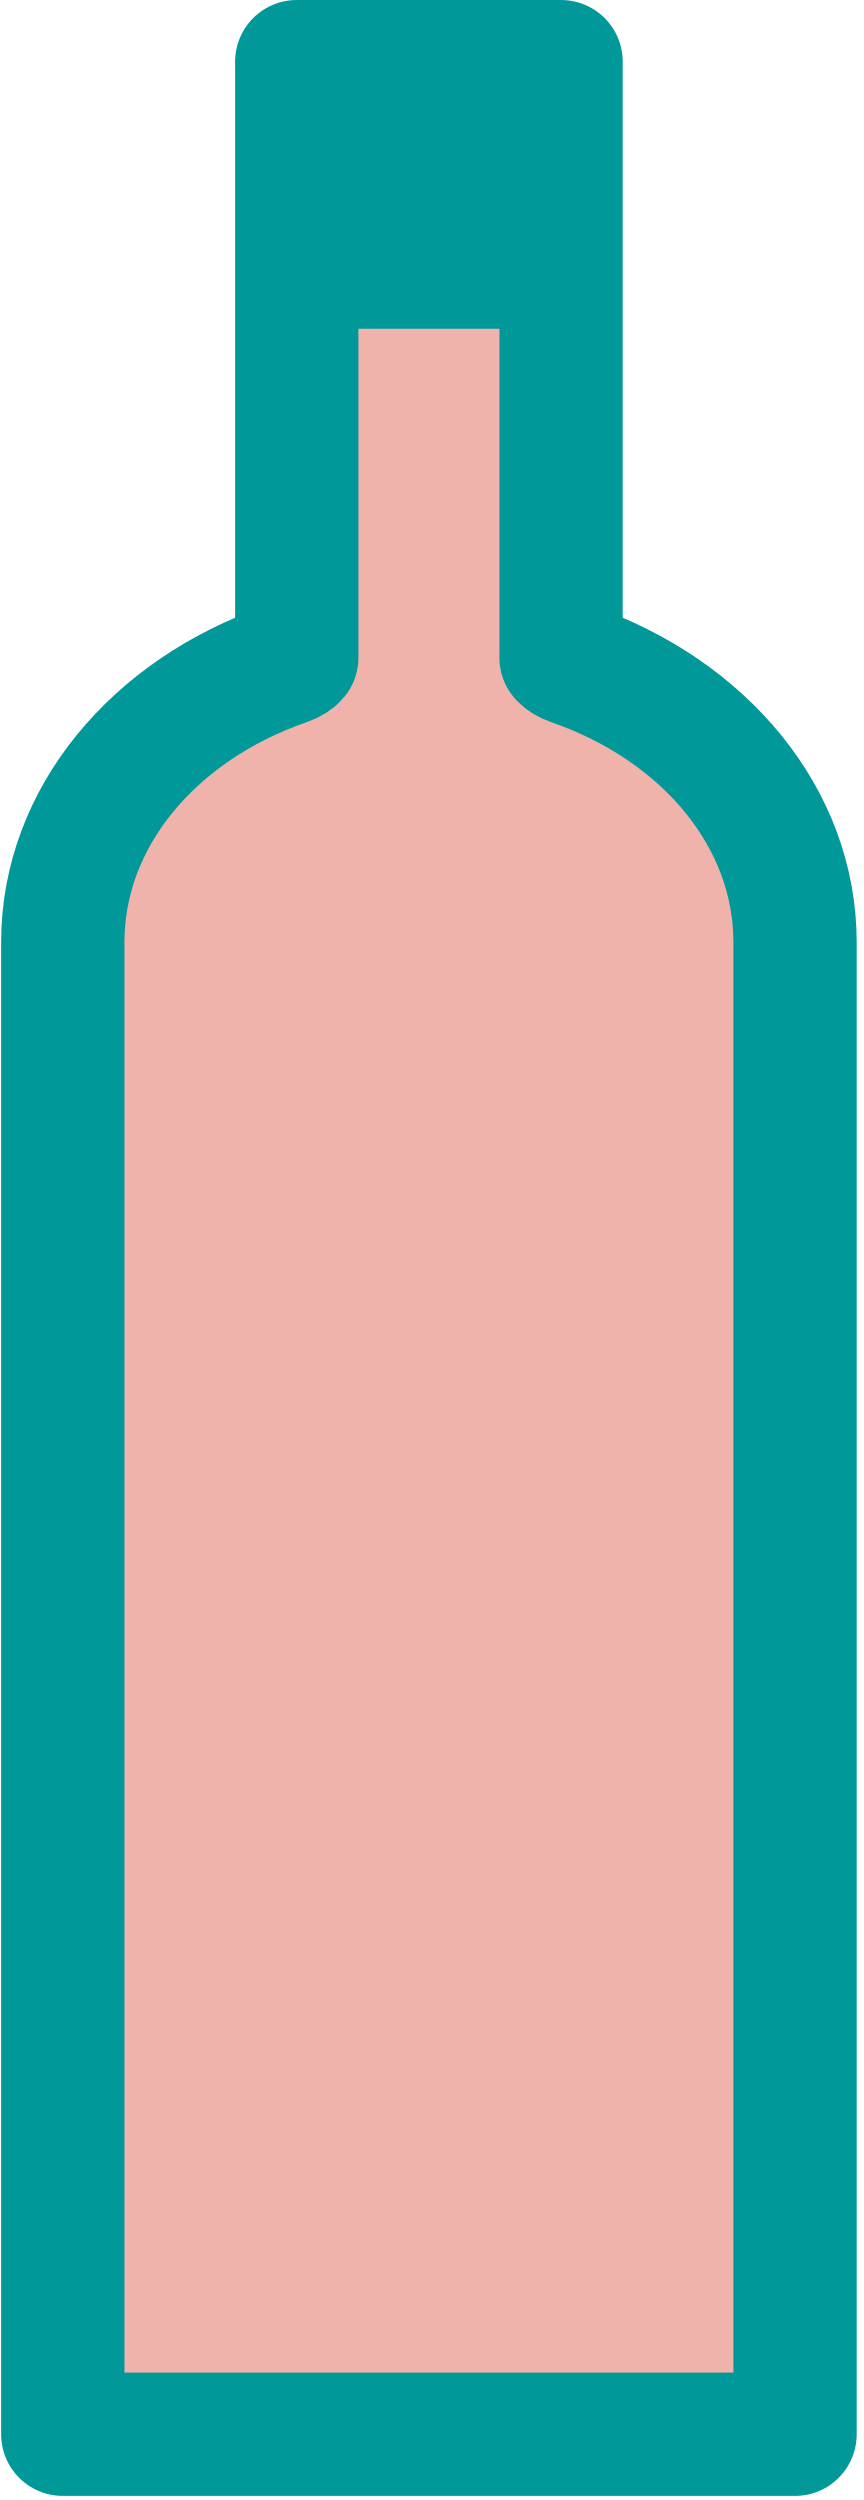
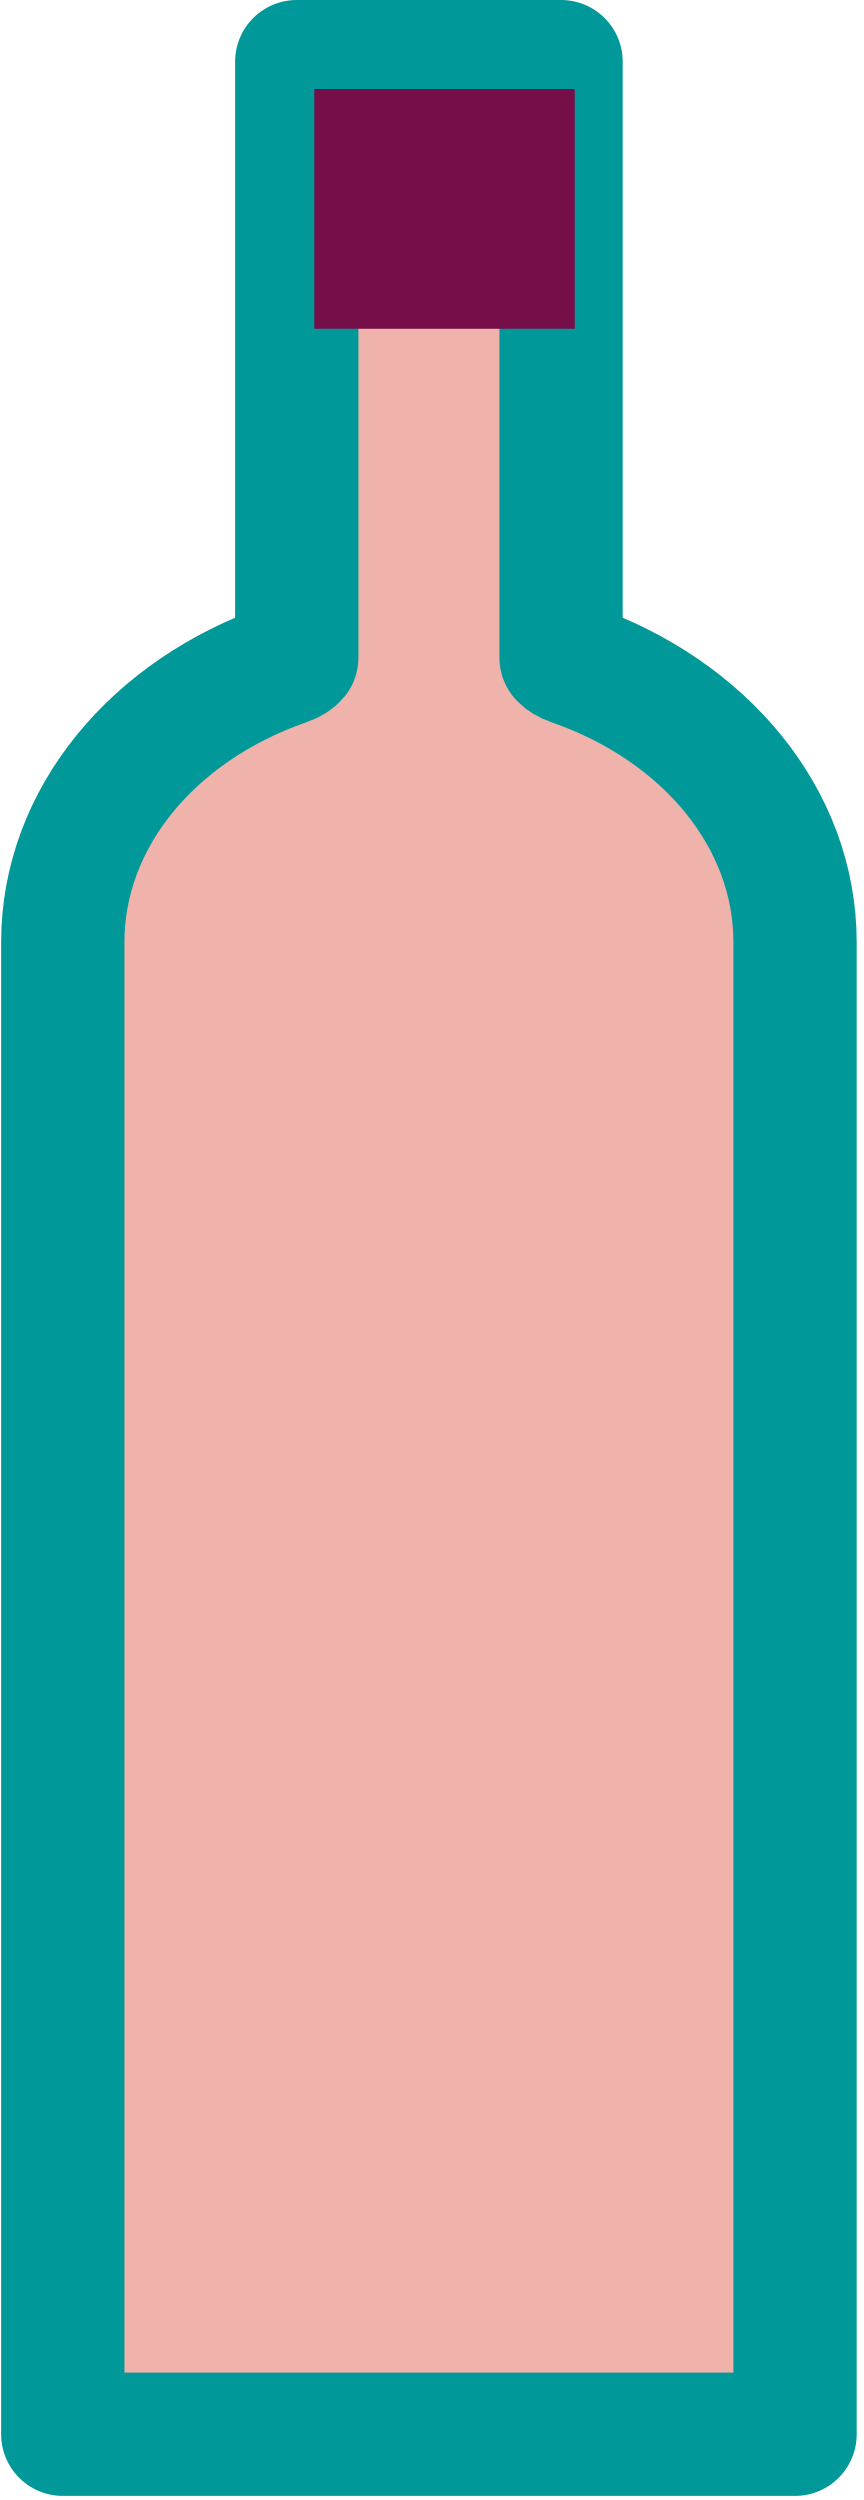
<svg xmlns="http://www.w3.org/2000/svg" width="126px" height="365px" viewBox="0 0 126 365" version="1.1">
  <defs />
  <g id="Page-1" stroke="none" stroke-width="1" fill="none" fill-rule="evenodd">
    <g id="Artboard" transform="translate(-426, -64)">
      <g id="wine_bottle_pink" transform="translate(444, 77)">
        <path d="M25.327,83.021 L25.327,-4 L63.914,-4 L63.914,83.02 C64.175,83.333 64.692,83.679 65.439,83.938 C84.992,90.72 98.076,106.527 98.076,124.561 L98.076,342.401 L-8.833,342.401 L-8.833,124.561 C-8.833,106.527 4.251,90.719 23.804,83.938 C24.55,83.679 25.066,83.333 25.327,83.021 Z" id="Shape" stroke="#019899" stroke-width="18" fill="#EFB3AB" fill-rule="nonzero" stroke-linecap="round" stroke-linejoin="round" />
-         <rect id="Rectangle-Copy-2" fill="#019899" x="27.887" y="0" width="38.028" height="35" />
+         <rect id="Rectangle-Copy-2" fill="#750E49" x="27.887" y="0" width="38.028" height="35" />
      </g>
    </g>
  </g>
</svg>
